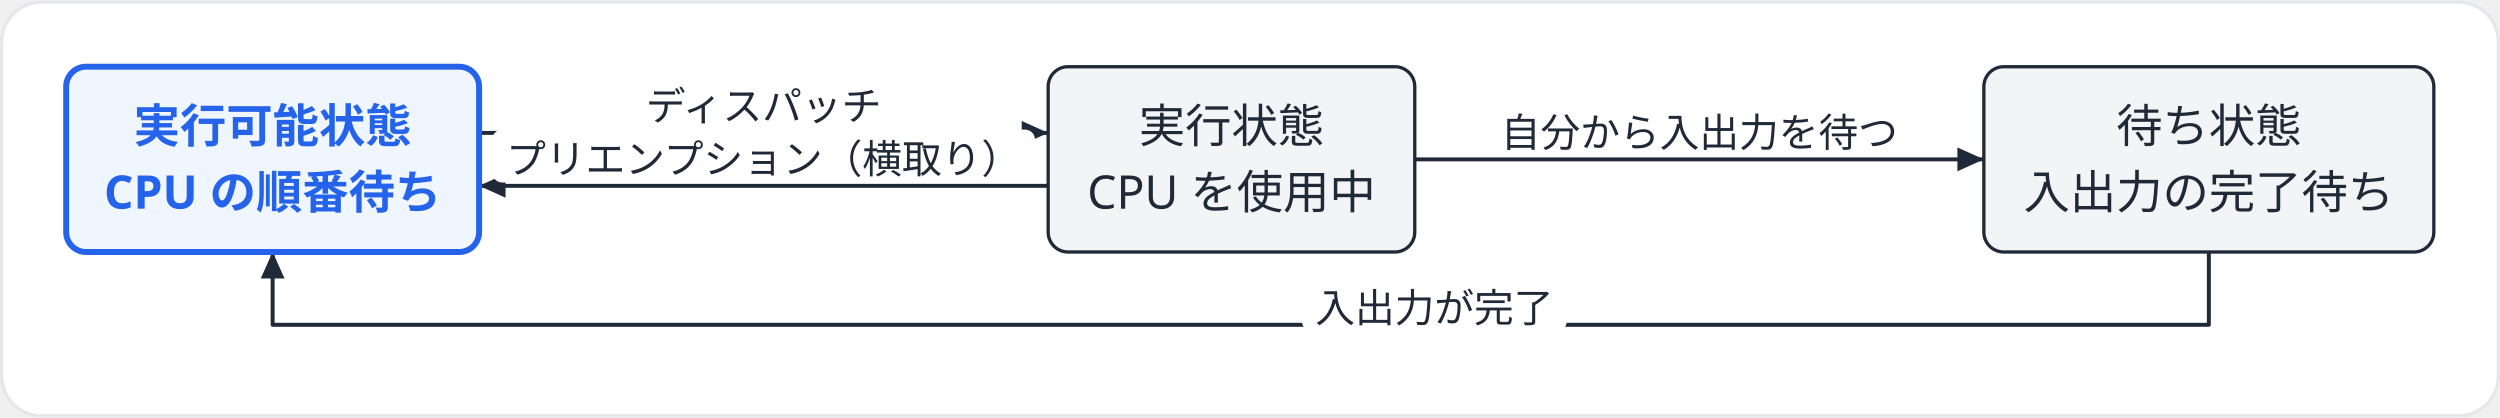
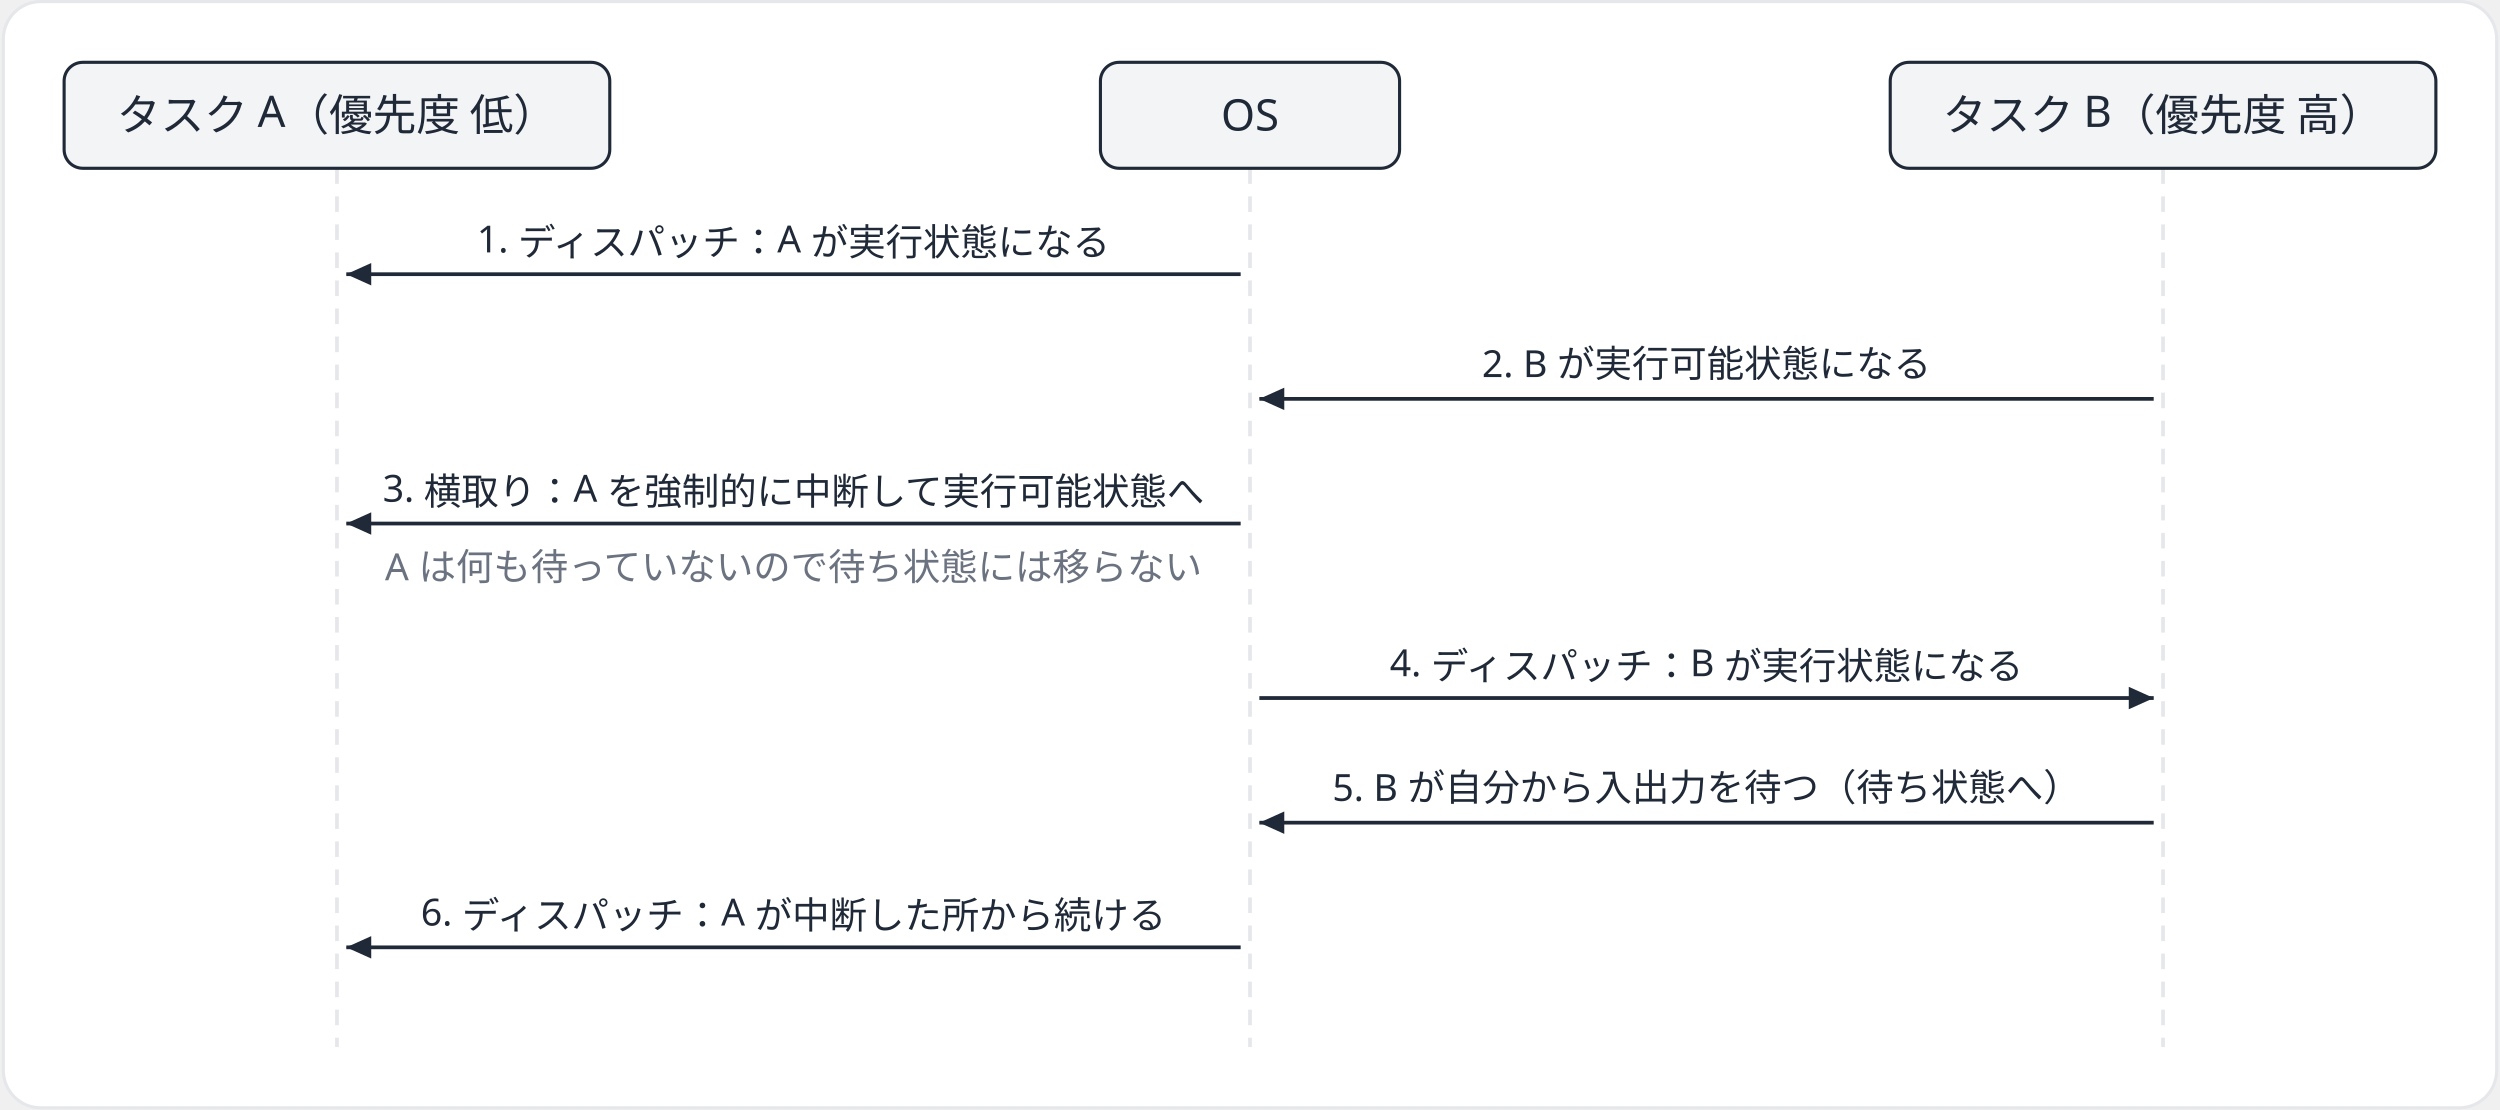
- <svg xmlns="http://www.w3.org/2000/svg" width="640" height="107" viewBox="0 0 755.6 126">
-   <rect x="0.5" y="0.5" width="754.6" height="125" rx="12" fill="#ffffff" stroke="#e5e7eb" stroke-width="1" />
+ <svg xmlns="http://www.w3.org/2000/svg" width="640" height="284" viewBox="0 0 801.1 356">
+   <rect x="0.5" y="0.5" width="800.1" height="355" rx="12" fill="#ffffff" stroke="#e5e7eb" stroke-width="1" />
  <g transform="translate(20 20)">
-     <polyline points="124.8,20 296.8,20" fill="none" stroke="#1f2937" stroke-width="1.2" stroke-linejoin="round" />
-     <polygon points="296.8,20 288.8,23.6 288.8,16.4" fill="#1f2937" />
-     <polyline points="296.8,36 124.8,36" fill="none" stroke="#1f2937" stroke-width="1.2" stroke-linejoin="round" />
-     <polygon points="124.8,36 132.8,32.4 132.8,39.6" fill="#1f2937" />
-     <polyline points="407.6,28 579.6,28" fill="none" stroke="#1f2937" stroke-width="1.2" stroke-linejoin="round" />
-     <polygon points="579.6,28 571.6,31.6 571.6,24.4" fill="#1f2937" />
-     <polyline points="647.6,56 647.6,78 62.4,78 62.4,56" fill="none" stroke="#1f2937" stroke-width="1.2" stroke-linejoin="round" />
-     <polygon points="62.4,56 66,64 58.8,64" fill="#1f2937" />
-     <rect x="0" y="0" width="124.8" height="56" rx="6" fill="#eff6ff" stroke="#2563eb" stroke-width="1.8" />
-     <text x="62.4" y="22.9" font-family="Hiragino Sans, Hiragino Kaku Gothic ProN, Noto Sans JP, Yu Gothic, Meiryo, sans-serif" font-size="14" fill="#2563eb" text-anchor="middle" font-weight="600">実行可能状態</text>
-     <text x="62.4" y="42.9" font-family="Hiragino Sans, Hiragino Kaku Gothic ProN, Noto Sans JP, Yu Gothic, Meiryo, sans-serif" font-size="14" fill="#2563eb" text-anchor="middle" font-weight="600">CPU の順番待ち</text>
-     <rect x="296.8" y="0" width="110.8" height="56" rx="6" fill="#f3f4f6" stroke="#1f2937" stroke-width="1" />
-     <text x="352.2" y="22.9" font-family="Hiragino Sans, Hiragino Kaku Gothic ProN, Noto Sans JP, Yu Gothic, Meiryo, sans-serif" font-size="14" fill="#1f2937" text-anchor="middle">実行状態</text>
-     <text x="352.2" y="42.9" font-family="Hiragino Sans, Hiragino Kaku Gothic ProN, Noto Sans JP, Yu Gothic, Meiryo, sans-serif" font-size="14" fill="#1f2937" text-anchor="middle">CPU を使用中</text>
-     <rect x="579.6" y="0" width="136" height="56" rx="6" fill="#f3f4f6" stroke="#1f2937" stroke-width="1" />
-     <text x="647.6" y="22.9" font-family="Hiragino Sans, Hiragino Kaku Gothic ProN, Noto Sans JP, Yu Gothic, Meiryo, sans-serif" font-size="14" fill="#1f2937" text-anchor="middle">待ち状態</text>
-     <text x="647.6" y="42.9" font-family="Hiragino Sans, Hiragino Kaku Gothic ProN, Noto Sans JP, Yu Gothic, Meiryo, sans-serif" font-size="14" fill="#1f2937" text-anchor="middle">入出力の完了待ち</text>
-     <rect x="170.8" y="3" width="80" height="16" rx="3" fill="#ffffff" />
-     <text x="210.8" y="16.2" font-family="Hiragino Sans, Hiragino Kaku Gothic ProN, Noto Sans JP, Yu Gothic, Meiryo, sans-serif" font-size="12" fill="#1f2937" text-anchor="middle">ディスパッチ</text>
-     <rect x="128.8" y="19" width="164" height="16" rx="3" fill="#ffffff" />
-     <text x="210.8" y="32.2" font-family="Hiragino Sans, Hiragino Kaku Gothic ProN, Noto Sans JP, Yu Gothic, Meiryo, sans-serif" font-size="12" fill="#1f2937" text-anchor="middle">プリエンプション（横取り）</text>
-     <rect x="429.6" y="11" width="128" height="16" rx="3" fill="#ffffff" />
-     <text x="493.6" y="24.2" font-family="Hiragino Sans, Hiragino Kaku Gothic ProN, Noto Sans JP, Yu Gothic, Meiryo, sans-serif" font-size="12" fill="#1f2937" text-anchor="middle">自分から入出力を待つ</text>
-     <rect x="373.52" y="64" width="80" height="16" rx="3" fill="#ffffff" />
-     <text x="413.52" y="77.2" font-family="Hiragino Sans, Hiragino Kaku Gothic ProN, Noto Sans JP, Yu Gothic, Meiryo, sans-serif" font-size="12" fill="#1f2937" text-anchor="middle">入出力が完了</text>
+     <line x1="87.55" y1="34" x2="87.55" y2="316" stroke="#e5e7eb" stroke-width="1.2" stroke-dasharray="5 4" />
+     <line x1="380.55" y1="34" x2="380.55" y2="316" stroke="#e5e7eb" stroke-width="1.2" stroke-dasharray="5 4" />
+     <line x1="673.55" y1="34" x2="673.55" y2="316" stroke="#e5e7eb" stroke-width="1.2" stroke-dasharray="5 4" />
+     <rect x="0" y="0" width="175.1" height="34" rx="6" fill="#f3f4f6" stroke="#1f2937" stroke-width="1" />
+     <text x="87.55" y="21.9" font-family="Hiragino Sans, Hiragino Kaku Gothic ProN, Noto Sans JP, Yu Gothic, Meiryo, sans-serif" font-size="14" fill="#1f2937" text-anchor="middle">タスク A（優先度 低）</text>
+     <rect x="332.55" y="0" width="96" height="34" rx="6" fill="#f3f4f6" stroke="#1f2937" stroke-width="1" />
+     <text x="380.55" y="21.9" font-family="Hiragino Sans, Hiragino Kaku Gothic ProN, Noto Sans JP, Yu Gothic, Meiryo, sans-serif" font-size="14" fill="#1f2937" text-anchor="middle">OS</text>
+     <rect x="586" y="0" width="175.1" height="34" rx="6" fill="#f3f4f6" stroke="#1f2937" stroke-width="1" />
+     <text x="673.55" y="21.9" font-family="Hiragino Sans, Hiragino Kaku Gothic ProN, Noto Sans JP, Yu Gothic, Meiryo, sans-serif" font-size="14" fill="#1f2937" text-anchor="middle">タスク B（優先度 高）</text>
+     <polyline points="377.55,68 90.55,68" fill="none" stroke="#1f2937" stroke-width="1.2" stroke-linejoin="round" />
+     <polygon points="90.55,68 98.55,64.4 98.55,71.6" fill="#1f2937" />
+     <text x="234.05" y="61" font-family="Hiragino Sans, Hiragino Kaku Gothic ProN, Noto Sans JP, Yu Gothic, Meiryo, sans-serif" font-size="12" fill="#1f2937" text-anchor="middle">1. ディスパッチ：A が実行状態になる</text>
+     <polyline points="670.55,108 383.55,108" fill="none" stroke="#1f2937" stroke-width="1.2" stroke-linejoin="round" />
+     <polygon points="383.55,108 391.55,104.4 391.55,111.6" fill="#1f2937" />
+     <text x="527.05" y="101" font-family="Hiragino Sans, Hiragino Kaku Gothic ProN, Noto Sans JP, Yu Gothic, Meiryo, sans-serif" font-size="12" fill="#1f2937" text-anchor="middle">2. B が実行可能状態になる</text>
+     <polyline points="377.55,148 90.55,148" fill="none" stroke="#1f2937" stroke-width="1.2" stroke-linejoin="round" />
+     <polygon points="90.55,148 98.55,144.4 98.55,151.6" fill="#1f2937" />
+     <text x="234.05" y="141" font-family="Hiragino Sans, Hiragino Kaku Gothic ProN, Noto Sans JP, Yu Gothic, Meiryo, sans-serif" font-size="12" fill="#1f2937" text-anchor="middle">3. 横取り：A を強制的に中断して実行可能状態へ</text>
+     <rect x="97.45" y="153" width="273.2" height="16" rx="3" fill="#ffffff" />
+     <text x="234.05" y="166.2" font-family="Hiragino Sans, Hiragino Kaku Gothic ProN, Noto Sans JP, Yu Gothic, Meiryo, sans-serif" font-size="12" fill="#6b7280" text-anchor="middle">A は何も待っていないので待ち状態には移らない</text>
+     <polyline points="383.55,204 670.55,204" fill="none" stroke="#1f2937" stroke-width="1.2" stroke-linejoin="round" />
+     <polygon points="670.55,204 662.55,207.6 662.55,200.4" fill="#1f2937" />
+     <text x="527.05" y="197" font-family="Hiragino Sans, Hiragino Kaku Gothic ProN, Noto Sans JP, Yu Gothic, Meiryo, sans-serif" font-size="12" fill="#1f2937" text-anchor="middle">4. ディスパッチ：B が実行状態になる</text>
+     <polyline points="670.55,244 383.55,244" fill="none" stroke="#1f2937" stroke-width="1.2" stroke-linejoin="round" />
+     <polygon points="383.55,244 391.55,240.4 391.55,247.6" fill="#1f2937" />
+     <text x="527.05" y="237" font-family="Hiragino Sans, Hiragino Kaku Gothic ProN, Noto Sans JP, Yu Gothic, Meiryo, sans-serif" font-size="12" fill="#1f2937" text-anchor="middle">5. B が自分から入出力を待つ（待ち状態へ）</text>
+     <polyline points="377.55,284 90.55,284" fill="none" stroke="#1f2937" stroke-width="1.2" stroke-linejoin="round" />
+     <polygon points="90.55,284 98.55,280.4 98.55,287.6" fill="#1f2937" />
+     <text x="234.05" y="277" font-family="Hiragino Sans, Hiragino Kaku Gothic ProN, Noto Sans JP, Yu Gothic, Meiryo, sans-serif" font-size="12" fill="#1f2937" text-anchor="middle">6. ディスパッチ：A が中断した所から続ける</text>
  </g>
</svg>
